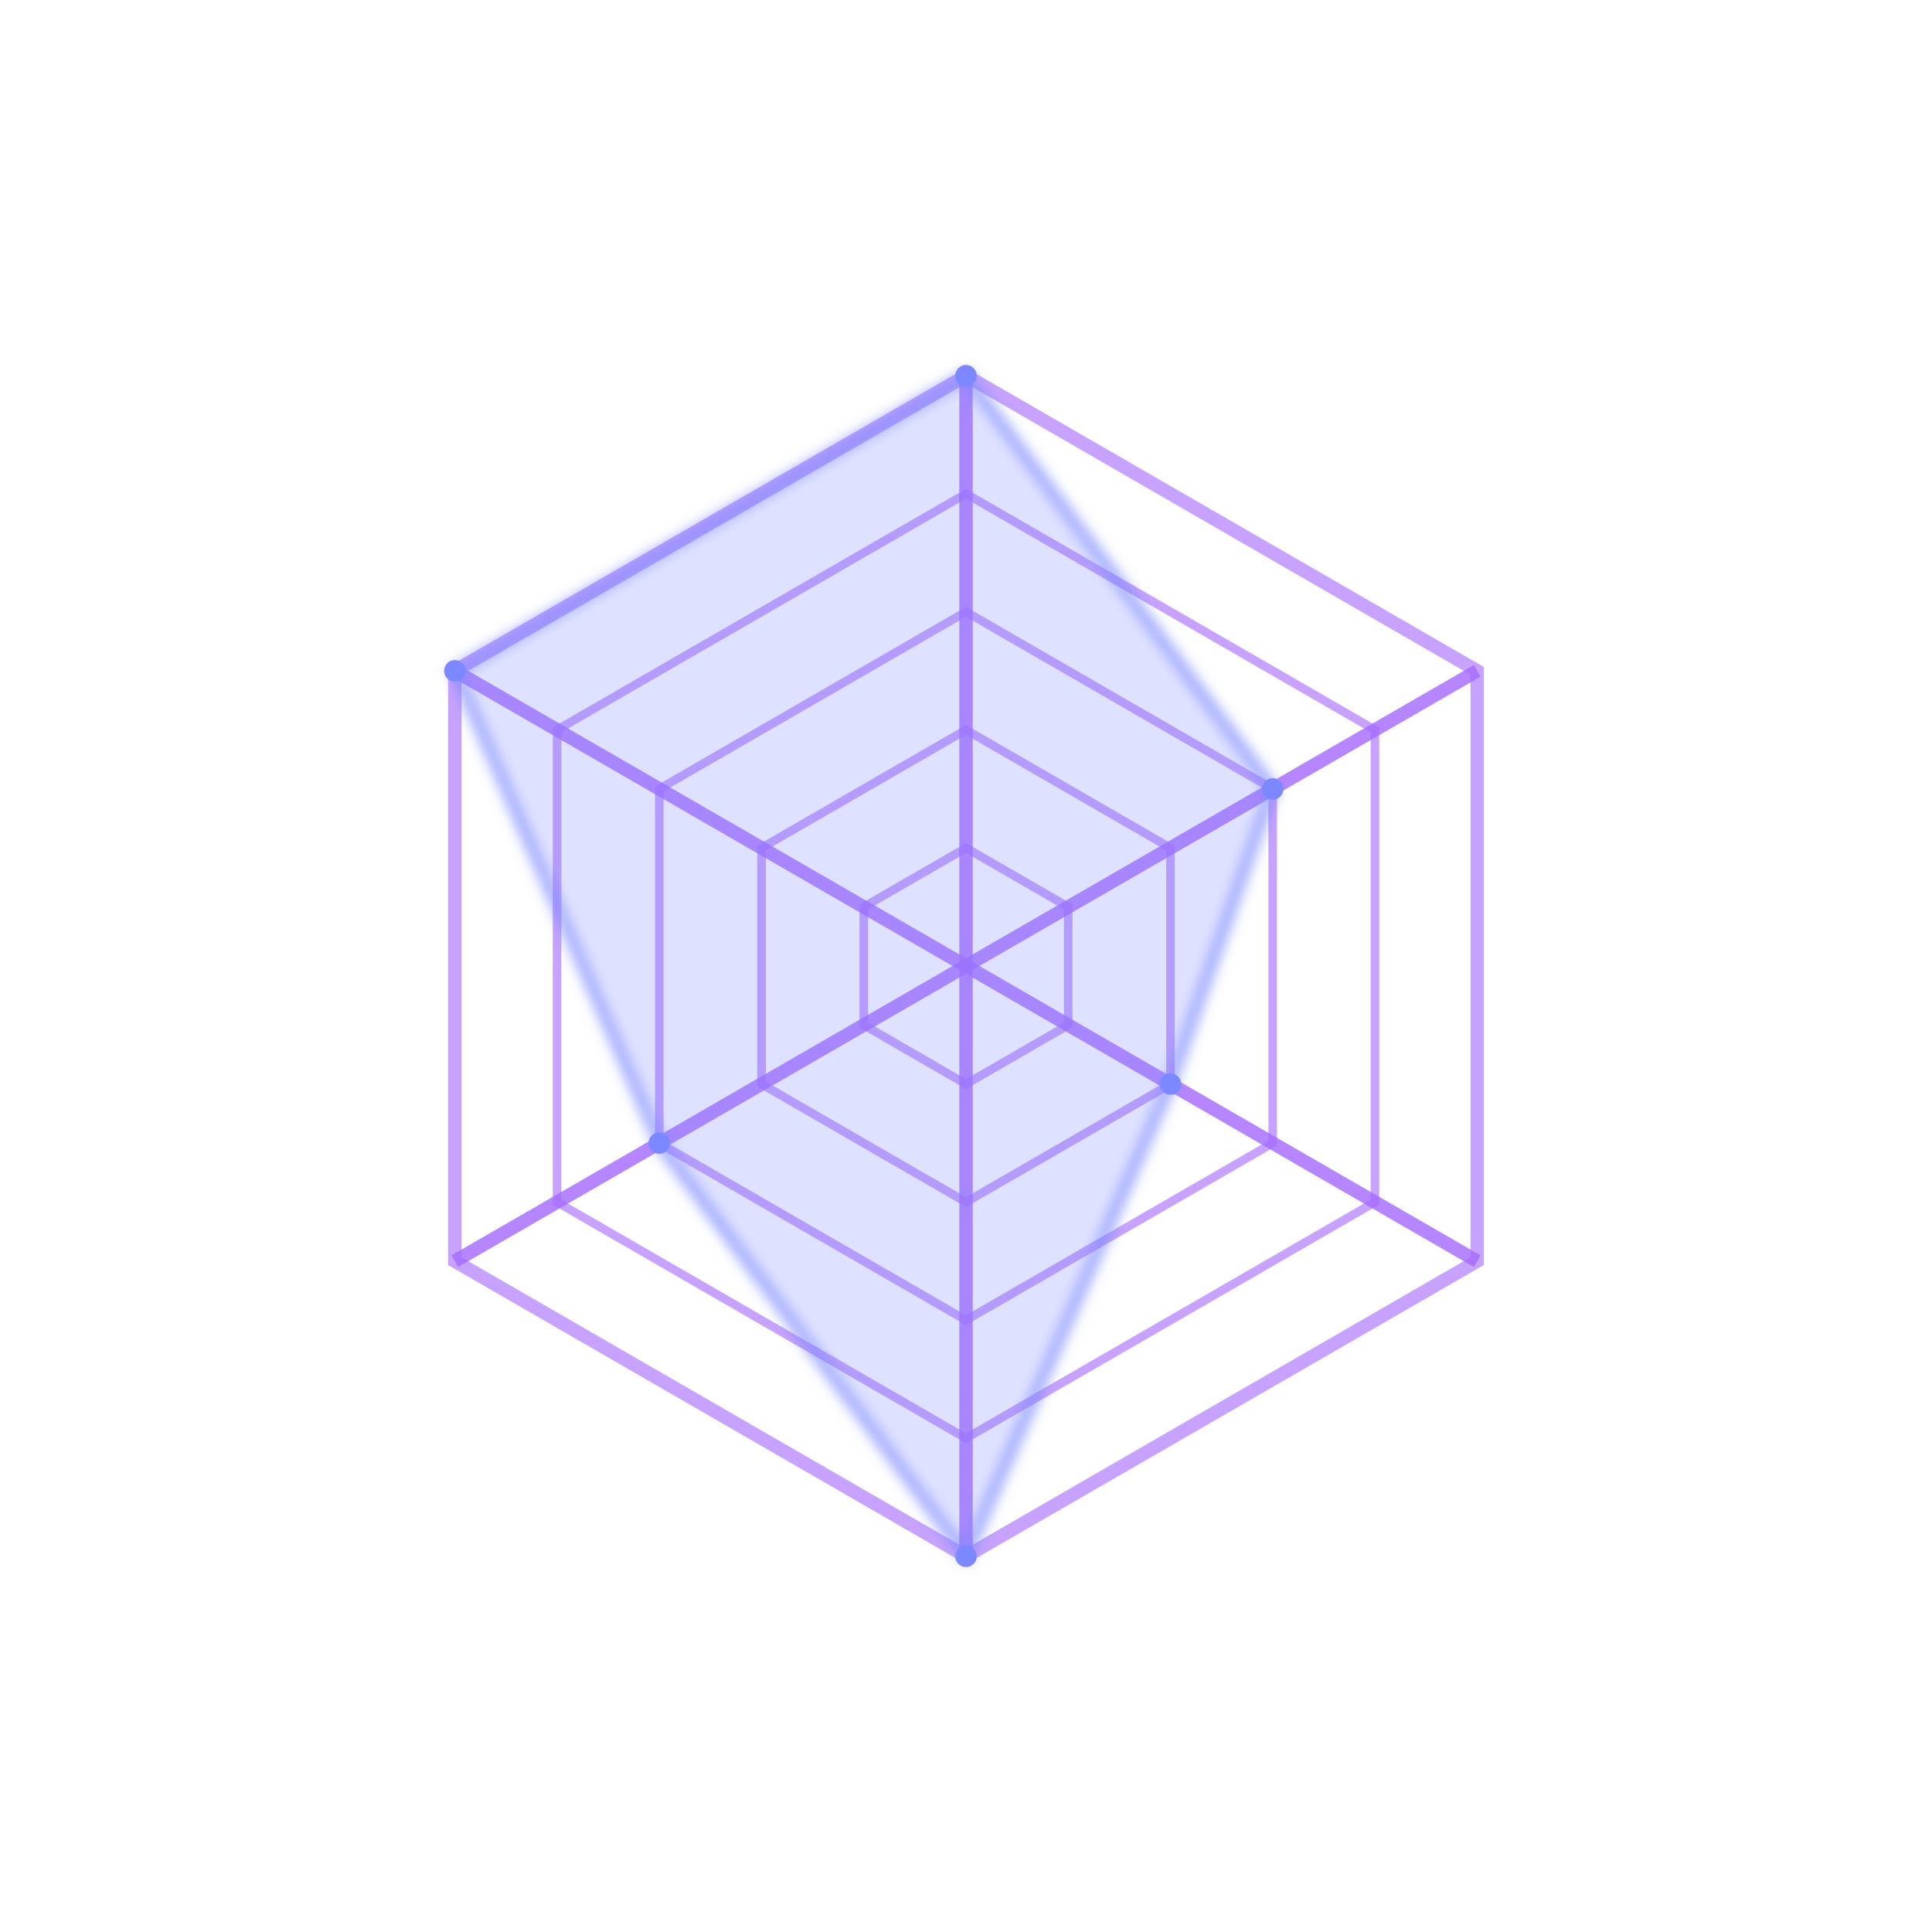
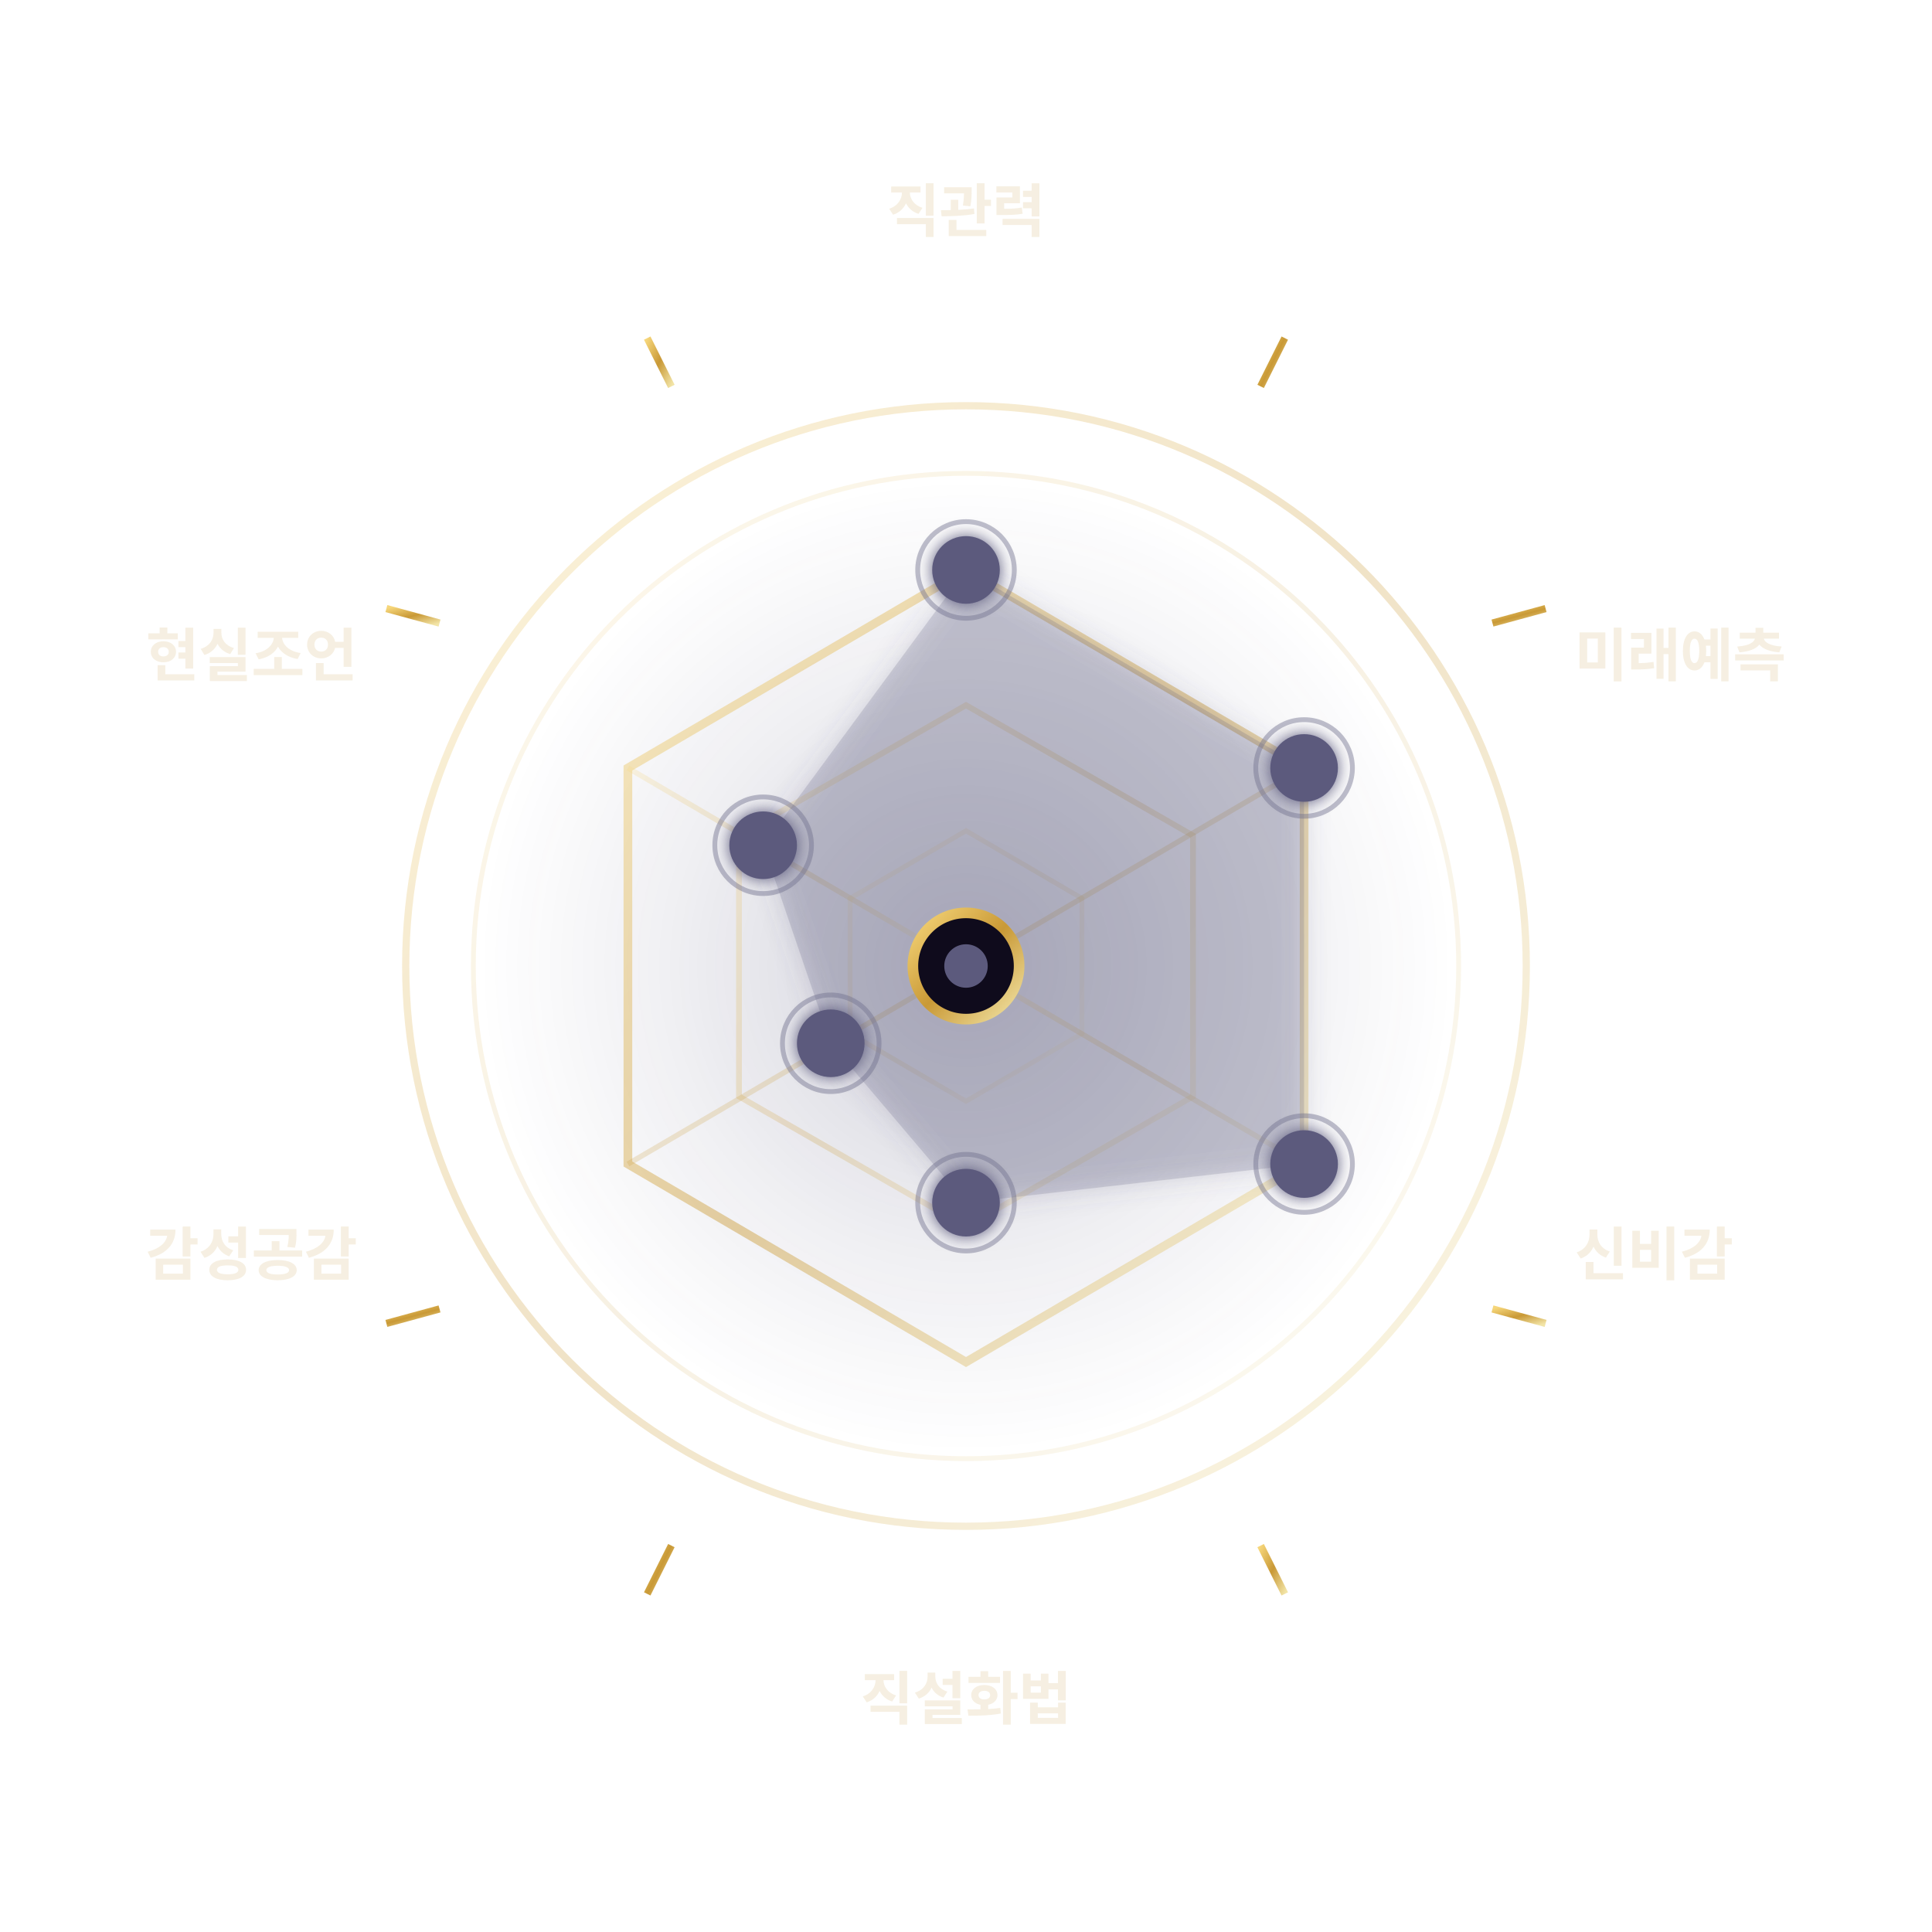
- <svg xmlns="http://www.w3.org/2000/svg" width="720" height="720" viewBox="0 0 720 720">
+ <svg xmlns="http://www.w3.org/2000/svg" width="320" height="320" viewBox="-40 -20 400 360" role="img" aria-label="닉스 성향 레이더 차트">
  <defs>
-     <filter id="g">
-       <feGaussianBlur stdDeviation="2.5" />
+     <radialGradient id="nyxGlow" cx="50%" cy="50%" r="50%">
+       <stop offset="0%" stop-color="#1C1A4A" stop-opacity="0.20" />
+       <stop offset="60%" stop-color="#1C1A4A" stop-opacity="0.07" />
+       <stop offset="100%" stop-color="#1C1A4A" stop-opacity="0" />
+     </radialGradient>
+     <linearGradient id="nyxGold" x1="0" y1="0" x2="1" y2="1">
+       <stop offset="0%" stop-color="#F6D67A" />
+       <stop offset="50%" stop-color="#C99936" />
+       <stop offset="100%" stop-color="#F2E4A6" />
+     </linearGradient>
+     <filter id="nyxSoftGlow" x="-50%" y="-50%" width="200%" height="200%">
+       <feGaussianBlur stdDeviation="2.6" result="blur" />
+       <feMerge>
+         <feMergeNode in="blur" />
+         <feMergeNode in="SourceGraphic" />
+       </feMerge>
    </filter>
+     <filter id="nyxPointGlow" x="-50%" y="-50%" width="200%" height="200%">
+       <feGaussianBlur stdDeviation="1.5" result="blur" />
+       <feMerge>
+         <feMergeNode in="blur" />
+         <feMergeNode in="SourceGraphic" />
+       </feMerge>
+     </filter>
+     <style>
+       .radar-label {
+         font-family: "Pretendard", "Noto Sans KR", "Apple SD Gothic Neo", sans-serif;
+         font-size: 12px;
+         font-weight: 700;
+         fill: #F5EEDF;
+         opacity: 0.92;
+         letter-spacing: -0.01em;
+       }
+ 
+       .radar-grid {
+         fill: none;
+         stroke: url(#nyxGold);
+       }
+ 
+       .radar-axis {
+         stroke: url(#nyxGold);
+         opacity: 0.22;
+         stroke-width: 1.1;
+       }
+ 
+       .radar-orbit {
+         transform-origin: 160px 160px;
+         animation: slowRotate 32s linear infinite;
+       }
+ 
+       .radar-core {
+         transform-origin: 160px 160px;
+         animation: corePulse 4s ease-in-out infinite;
+       }
+ 
+       .radar-shape {
+         transform-origin: 160px 160px;
+         animation:
+           shapeIntro 1.25s ease-out 1,
+           shapePulse 4.8s ease-in-out 1.25s infinite;
+       }
+ 
+       .radar-point {
+         animation:
+           pointIntro 0.9s ease-out 1,
+           pointPulse 3.6s ease-in-out infinite;
+         transform-origin: center;
+       }
+ 
+       .point-ring {
+         animation: ringPulse 3.6s ease-in-out infinite;
+       }
+ 
+       .p1 { animation-delay: 0s, 0.15s; }
+       .p2 { animation-delay: 0.08s, 0.55s; }
+       .p3 { animation-delay: 0.16s, 0.95s; }
+       .p4 { animation-delay: 0.24s, 1.35s; }
+       .p5 { animation-delay: 0.32s, 1.75s; }
+       .p6 { animation-delay: 0.40s, 2.15s; }
+ 
+       @keyframes slowRotate {
+         0% { transform: rotate(0deg); }
+         100% { transform: rotate(360deg); }
+       }
+ 
+       @keyframes corePulse {
+         0% { opacity: 0.42; transform: scale(0.985); }
+         50% { opacity: 0.92; transform: scale(1.02); }
+         100% { opacity: 0.42; transform: scale(0.985); }
+       }
+ 
+       @keyframes shapeIntro {
+         0% {
+           opacity: 0;
+           transform: scale(0.94);
+           stroke-dasharray: 620;
+           stroke-dashoffset: 620;
+         }
+         60% {
+           opacity: 1;
+           transform: scale(1.012);
+           stroke-dasharray: 620;
+           stroke-dashoffset: 0;
+         }
+         100% {
+           opacity: 1;
+           transform: scale(1);
+           stroke-dasharray: none;
+           stroke-dashoffset: 0;
+         }
+       }
+ 
+       @keyframes shapePulse {
+         0%, 100% {
+           opacity: 0.9;
+           transform: scale(1);
+           filter: url(#nyxSoftGlow);
+         }
+         50% {
+           opacity: 1;
+           transform: scale(1.015);
+           filter: url(#nyxSoftGlow);
+         }
+       }
+ 
+       @keyframes pointIntro {
+         0% {
+           opacity: 0;
+           transform: scale(0.6);
+         }
+         100% {
+           opacity: 0.96;
+           transform: scale(1);
+         }
+       }
+ 
+       @keyframes pointPulse {
+         0%, 100% {
+           opacity: 0.82;
+           transform: scale(1);
+         }
+         50% {
+           opacity: 1;
+           transform: scale(1.14);
+         }
+       }
+ 
+       @keyframes ringPulse {
+         0%, 100% {
+           opacity: 0.28;
+           transform: scale(1);
+         }
+         50% {
+           opacity: 0.55;
+           transform: scale(1.08);
+         }
+       }
+ 
+       @media (prefers-reduced-motion: reduce) {
+         .radar-orbit,
+         .radar-core,
+         .radar-shape,
+         .radar-point,
+         .point-ring {
+           animation: none;
+         }
+       }
+     </style>
  </defs>
-   <polygon points="360.0,316.0 398.1,338.0 398.1,382.0 360.0,404.0 321.9,382.0 321.9,338.0" fill="none" stroke="#A46BFF" stroke-opacity="0.62" stroke-width="3.2" />
-   <polygon points="360.0,272.0 436.2,316.0 436.2,404.0 360.0,448.0 283.8,404.0 283.8,316.0" fill="none" stroke="#A46BFF" stroke-opacity="0.62" stroke-width="3.2" />
-   <polygon points="360.0,228.0 474.3,294.0 474.3,426.0 360.0,492.0 245.7,426.0 245.7,294.0" fill="none" stroke="#A46BFF" stroke-opacity="0.62" stroke-width="3.2" />
-   <polygon points="360.0,184.0 512.4,272.0 512.4,448.0 360.0,536.0 207.6,448.0 207.6,272.0" fill="none" stroke="#A46BFF" stroke-opacity="0.62" stroke-width="3.2" />
-   <polygon points="360.0,140.0 550.5,250.0 550.5,470.0 360.0,580.0 169.5,470.0 169.5,250.0" fill="none" stroke="#A46BFF" stroke-opacity="0.62" stroke-width="5" />
-   <line x1="360.0" y1="360.0" x2="360.0" y2="140.0" stroke="#A46BFF" stroke-opacity="0.82" stroke-width="5" />
-   <line x1="360.0" y1="360.0" x2="550.5" y2="250.0" stroke="#A46BFF" stroke-opacity="0.82" stroke-width="5" />
-   <line x1="360.0" y1="360.0" x2="550.5" y2="470.0" stroke="#A46BFF" stroke-opacity="0.82" stroke-width="5" />
-   <line x1="360.0" y1="360.0" x2="360.0" y2="580.0" stroke="#A46BFF" stroke-opacity="0.82" stroke-width="5" />
-   <line x1="360.0" y1="360.0" x2="169.5" y2="470.0" stroke="#A46BFF" stroke-opacity="0.82" stroke-width="5" />
-   <line x1="360.0" y1="360.0" x2="169.5" y2="250.0" stroke="#A46BFF" stroke-opacity="0.82" stroke-width="5" />
-   <polygon points="360.0,140.0 474.3,294.0 436.2,404.0 360.0,580.0 245.7,426.0 169.5,250.0" fill="#7C88FF" fill-opacity="0.25" stroke="#7C88FF" stroke-width="3" filter="url(#g)" />
-   <circle cx="360.0" cy="140.0" r="4" fill="#7C88FF" />
-   <circle cx="474.3" cy="294.0" r="4" fill="#7C88FF" />
-   <circle cx="436.2" cy="404.0" r="4" fill="#7C88FF" />
-   <circle cx="360.0" cy="580.0" r="4" fill="#7C88FF" />
-   <circle cx="245.7" cy="426.0" r="4" fill="#7C88FF" />
-   <circle cx="169.5" cy="250.0" r="4" fill="#7C88FF" />
+   <circle class="radar-core" cx="160" cy="160" r="100" fill="url(#nyxGlow)" />
+   <g class="radar-orbit">
+     <circle cx="160" cy="160" r="116" fill="none" stroke="url(#nyxGold)" stroke-opacity="0.28" stroke-width="1.5" />
+     <circle cx="160" cy="160" r="102" fill="none" stroke="url(#nyxGold)" stroke-opacity="0.14" stroke-width="1" />
+     <line x1="160" y1="24" x2="160" y2="14" stroke="url(#nyxGold)" stroke-width="1.5" />
+     <line x1="221" y1="40" x2="226" y2="30" stroke="url(#nyxGold)" stroke-width="1.5" />
+     <line x1="269" y1="89" x2="280" y2="86" stroke="url(#nyxGold)" stroke-width="1.5" />
+     <line x1="285" y1="160" x2="296" y2="160" stroke="url(#nyxGold)" stroke-width="1.5" />
+     <line x1="269" y1="231" x2="280" y2="234" stroke="url(#nyxGold)" stroke-width="1.5" />
+     <line x1="221" y1="280" x2="226" y2="290" stroke="url(#nyxGold)" stroke-width="1.5" />
+     <line x1="160" y1="296" x2="160" y2="306" stroke="url(#nyxGold)" stroke-width="1.5" />
+     <line x1="99" y1="280" x2="94" y2="290" stroke="url(#nyxGold)" stroke-width="1.5" />
+     <line x1="51" y1="231" x2="40" y2="234" stroke="url(#nyxGold)" stroke-width="1.5" />
+     <line x1="35" y1="160" x2="24" y2="160" stroke="url(#nyxGold)" stroke-width="1.5" />
+     <line x1="51" y1="89" x2="40" y2="86" stroke="url(#nyxGold)" stroke-width="1.5" />
+     <line x1="99" y1="40" x2="94" y2="30" stroke="url(#nyxGold)" stroke-width="1.5" />
+   </g>
+   <polygon class="radar-grid" points="160,78 230,119 230,201 160,242 90,201 90,119" stroke-opacity="0.46" stroke-width="1.8" />
+   <polygon class="radar-grid" points="160,106 207,133 207,187 160,214 113,187 113,133" stroke-opacity="0.24" stroke-width="1.2" />
+   <polygon class="radar-grid" points="160,132 184,146 184,174 160,188 136,174 136,146" stroke-opacity="0.14" stroke-width="1" />
+   <line class="radar-axis" x1="160" y1="160" x2="160" y2="78" />
+   <line class="radar-axis" x1="160" y1="160" x2="230" y2="119" />
+   <line class="radar-axis" x1="160" y1="160" x2="230" y2="201" />
+   <line class="radar-axis" x1="160" y1="160" x2="160" y2="242" />
+   <line class="radar-axis" x1="160" y1="160" x2="90" y2="201" />
+   <line class="radar-axis" x1="160" y1="160" x2="90" y2="119" />
+   <polygon class="radar-shape" points="160,78 230,119 230,201 160,209 132,176 118,135" fill="#5C5A7D" fill-opacity="0.20" stroke="#4E4C72" stroke-width="3" stroke-linejoin="round" stroke-linecap="round" stroke-dasharray="620" stroke-dashoffset="620" filter="url(#nyxSoftGlow)" />
+   <g filter="url(#nyxPointGlow)">
+     <circle class="radar-point p1" cx="160" cy="78" r="7" fill="#5C5A7D" />
+     <circle class="radar-point p2" cx="230" cy="119" r="7" fill="#5C5A7D" />
+     <circle class="radar-point p3" cx="230" cy="201" r="7" fill="#5C5A7D" />
+     <circle class="radar-point p4" cx="160" cy="209" r="7" fill="#5C5A7D" />
+     <circle class="radar-point p5" cx="132" cy="176" r="7" fill="#5C5A7D" />
+     <circle class="radar-point p6" cx="118" cy="135" r="7" fill="#5C5A7D" />
+   </g>
+   <g stroke="#72718F" stroke-opacity="0.45" fill="none">
+     <circle class="point-ring p1" cx="160" cy="78" r="10" />
+     <circle class="point-ring p2" cx="230" cy="119" r="10" />
+     <circle class="point-ring p3" cx="230" cy="201" r="10" />
+     <circle class="point-ring p4" cx="160" cy="209" r="10" />
+     <circle class="point-ring p5" cx="132" cy="176" r="10" />
+     <circle class="point-ring p6" cx="118" cy="135" r="10" />
+   </g>
+   <circle cx="160" cy="160" r="11" fill="#0F0B1C" stroke="url(#nyxGold)" stroke-width="2.2" />
+   <circle cx="160" cy="160" r="4.5" fill="#5C5A7D" />
+   <text class="radar-label" x="160" y="8" text-anchor="middle">직관력</text>
+   <text class="radar-label" x="286" y="100" text-anchor="start">미래예측</text>
+   <text class="radar-label" x="286" y="224" text-anchor="start">신비감</text>
+   <text class="radar-label" x="160" y="316" text-anchor="middle">직설화법</text>
+   <text class="radar-label" x="34" y="224" text-anchor="end">감성공감</text>
+   <text class="radar-label" x="34" y="100" text-anchor="end">현실조언</text>
</svg>
